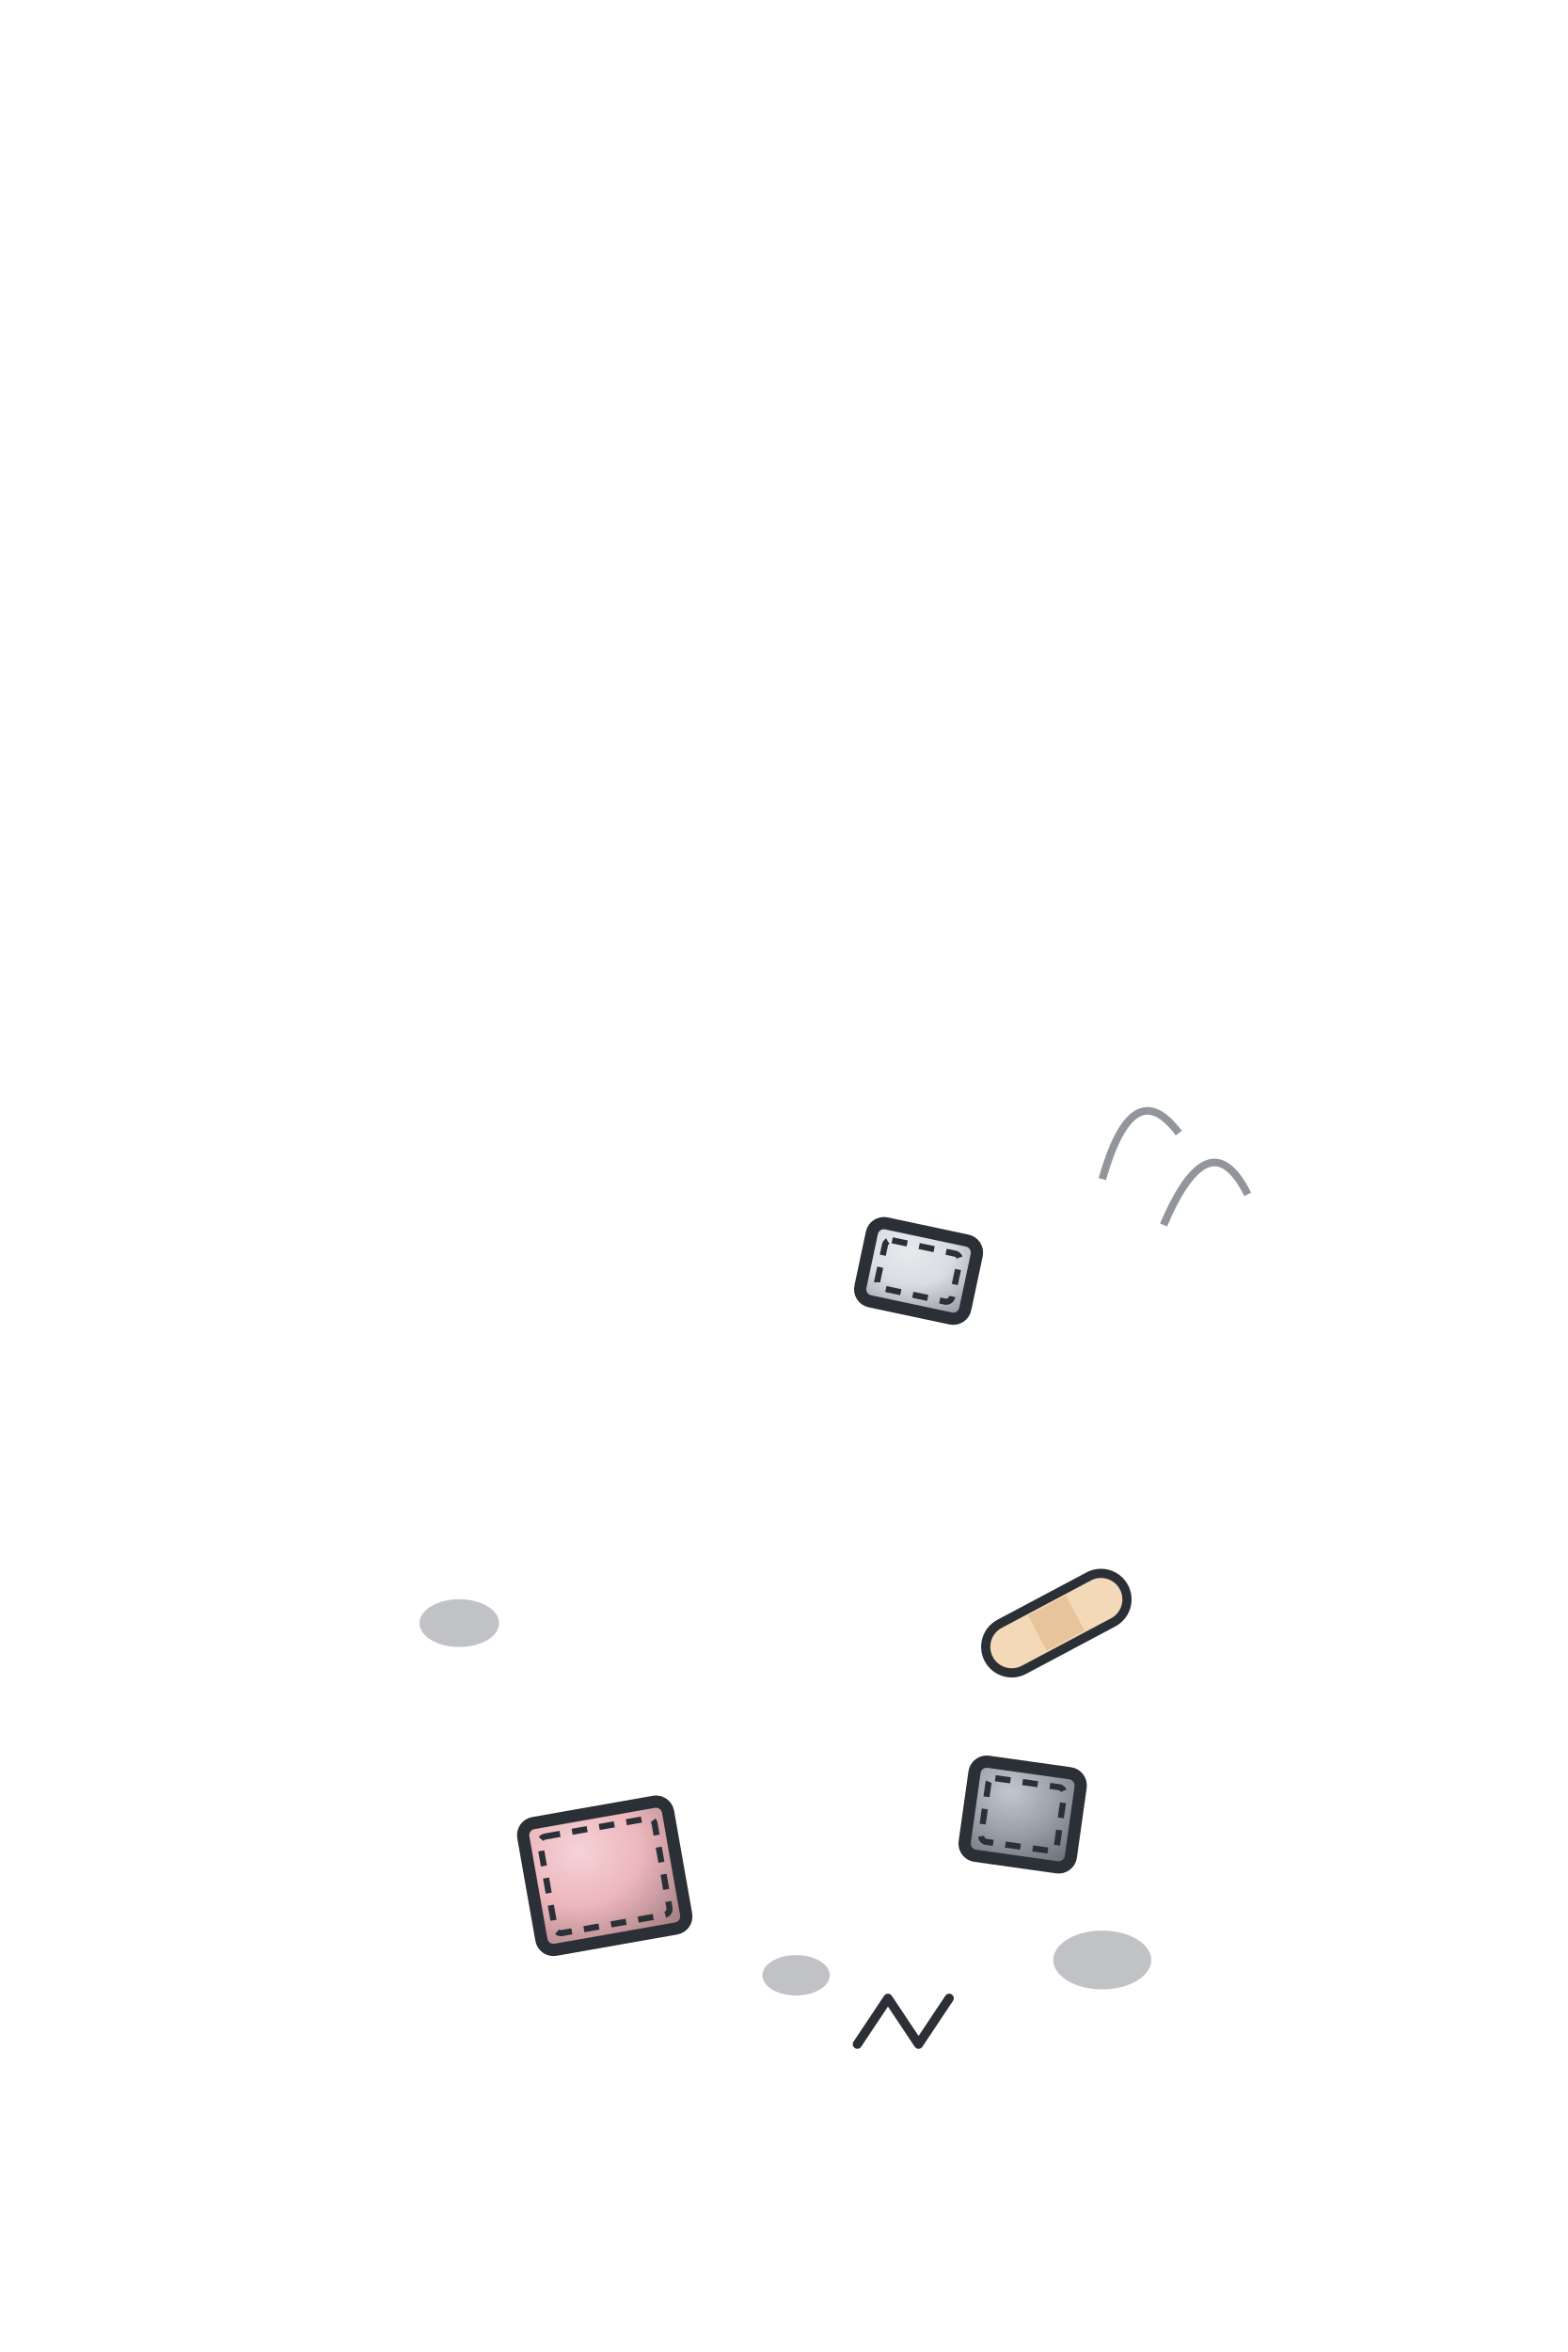
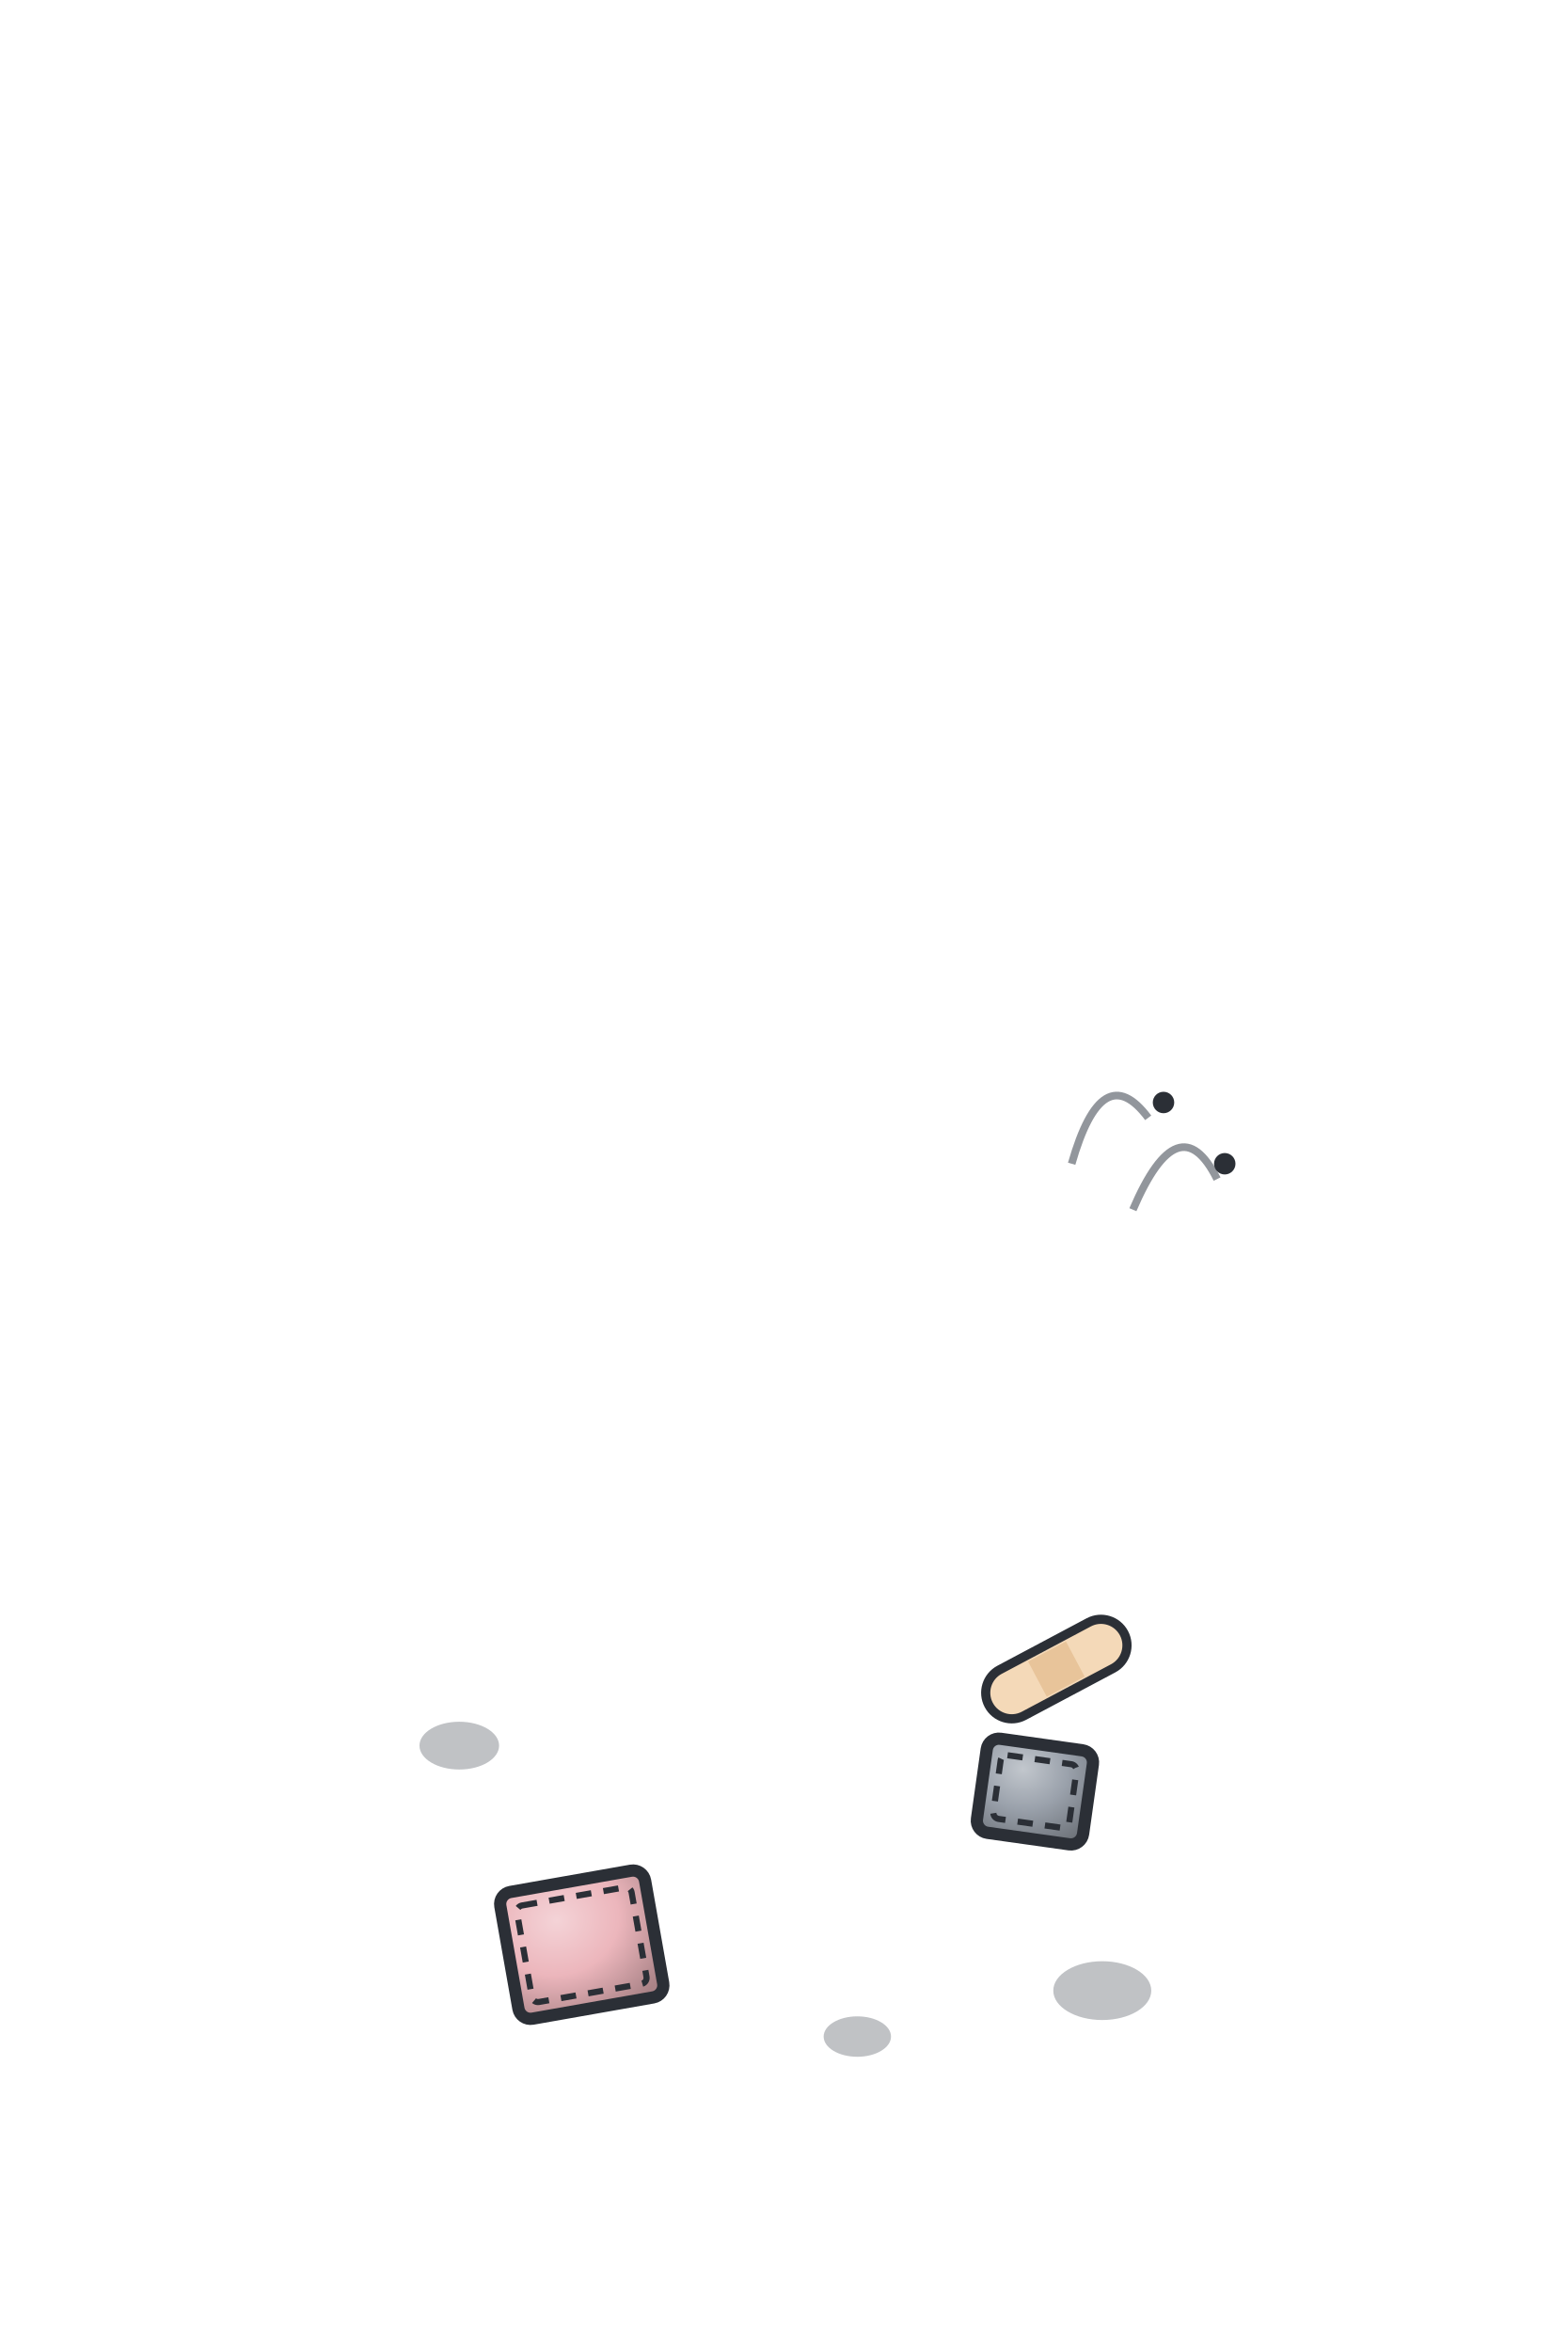
<svg xmlns="http://www.w3.org/2000/svg" width="1024" height="1536" viewBox="0 0 1024 1536">
  <defs>
    <filter id="soft" x="-50%" y="-50%" width="200%" height="200%">
      <feGaussianBlur stdDeviation="14" />
    </filter>
    <filter id="glow" x="-50%" y="-50%" width="200%" height="200%">
      <feGaussianBlur stdDeviation="30" />
    </filter>
-     <radialGradient id="ballD9DCE1" cx="0.36" cy="0.28" r="0.85">
-       <stop offset="0" stop-color="#E8EAED" />
-       <stop offset="0.5" stop-color="#D9DCE1" />
-       <stop offset="1" stop-color="#9C9EA2" />
-     </radialGradient>
    <radialGradient id="ballECB6BC" cx="0.36" cy="0.28" r="0.85">
      <stop offset="0" stop-color="#F4D3D7" />
      <stop offset="0.5" stop-color="#ECB6BC" />
      <stop offset="1" stop-color="#AA8387" />
    </radialGradient>
    <radialGradient id="ball9AA1AB" cx="0.36" cy="0.28" r="0.85">
      <stop offset="0" stop-color="#C2C7CD" />
      <stop offset="0.5" stop-color="#9AA1AB" />
      <stop offset="1" stop-color="#6F747B" />
    </radialGradient>
  </defs>
-   <g transform="rotate(12 600 830)">
-     <rect x="565" y="804" width="70" height="52" rx="8" fill="url(#ballD9DCE1)" stroke="#2B2F36" stroke-width="8" />
-     <rect x="575" y="814" width="50" height="32" rx="4" fill="none" stroke="#2B2F36" stroke-width="4" stroke-dasharray="10 8" />
+   <g transform="rotate(-10 380 1270)">
+     <rect x="332" y="1228" width="96" height="84" rx="8" fill="url(#ballECB6BC)" stroke="#2B2F36" stroke-width="8" />
+     <rect x="342" y="1238" width="76" height="64" rx="4" fill="none" stroke="#2B2F36" stroke-width="4" stroke-dasharray="10 8" />
  </g>
-   <g transform="rotate(-10 395 1225)">
-     <rect x="347" y="1183" width="96" height="84" rx="8" fill="url(#ballECB6BC)" stroke="#2B2F36" stroke-width="8" />
-     <rect x="357" y="1193" width="76" height="64" rx="4" fill="none" stroke="#2B2F36" stroke-width="4" stroke-dasharray="10 8" />
+   <g transform="rotate(8 676 1170)">
+     <rect x="641" y="1139" width="70" height="62" rx="8" fill="url(#ball9AA1AB)" stroke="#2B2F36" stroke-width="8" />
+     <rect x="651" y="1149" width="50" height="42" rx="4" fill="none" stroke="#2B2F36" stroke-width="4" stroke-dasharray="10 8" />
  </g>
-   <g transform="rotate(8 668 1185)">
-     <rect x="633" y="1154" width="70" height="62" rx="8" fill="url(#ball9AA1AB)" stroke="#2B2F36" stroke-width="8" />
-     <rect x="643" y="1164" width="50" height="42" rx="4" fill="none" stroke="#2B2F36" stroke-width="4" stroke-dasharray="10 8" />
+   <g transform="rotate(-28 690 1090)">
+     <rect x="640" y="1073" width="100" height="34" rx="17" fill="#F4D9B8" stroke="#2B2F36" stroke-width="6" />
+     <rect x="676" y="1077" width="28" height="26" fill="#E8C49A" />
  </g>
-   <g transform="rotate(-28 690 1060)">
-     <rect x="640" y="1043" width="100" height="34" rx="17" fill="#F4D9B8" stroke="#2B2F36" stroke-width="6" />
-     <rect x="676" y="1047" width="28" height="26" fill="#E8C49A" />
-   </g>
-   <ellipse cx="300" cy="1060" rx="26" ry="15.6" fill="#4A505A" opacity="0.35" />
-   <ellipse cx="720" cy="1280" rx="32" ry="19.2" fill="#4A505A" opacity="0.35" />
-   <ellipse cx="520" cy="1290" rx="22" ry="13.2" fill="#4A505A" opacity="0.35" />
-   <path d="M560,1335 L580,1305 L600,1335 L620,1305" fill="none" stroke="#2B2F36" stroke-width="6" stroke-linecap="round" stroke-linejoin="round" />
-   <path d="M720,770 Q740,700 770,740" fill="none" stroke="#4A505A" stroke-width="5" opacity="0.6" />
-   <path d="M760,800 Q790,730 815,780" fill="none" stroke="#4A505A" stroke-width="5" opacity="0.6" />
+   <ellipse cx="300" cy="1140" rx="26" ry="15.6" fill="#4A505A" opacity="0.35" />
+   <ellipse cx="720" cy="1300" rx="32" ry="19.2" fill="#4A505A" opacity="0.35" />
+   <ellipse cx="560" cy="1330" rx="22" ry="13.2" fill="#4A505A" opacity="0.35" />
+   <path d="M700,760 Q720,690 750,730" fill="none" stroke="#4A505A" stroke-width="5" opacity="0.6" />
+   <path d="M740,790 Q770,720 795,770" fill="none" stroke="#4A505A" stroke-width="5" opacity="0.6" />
+   <circle cx="760" cy="720" r="7" fill="#2B2F36" />
+   <circle cx="800" cy="760" r="7" fill="#2B2F36" />
</svg>
